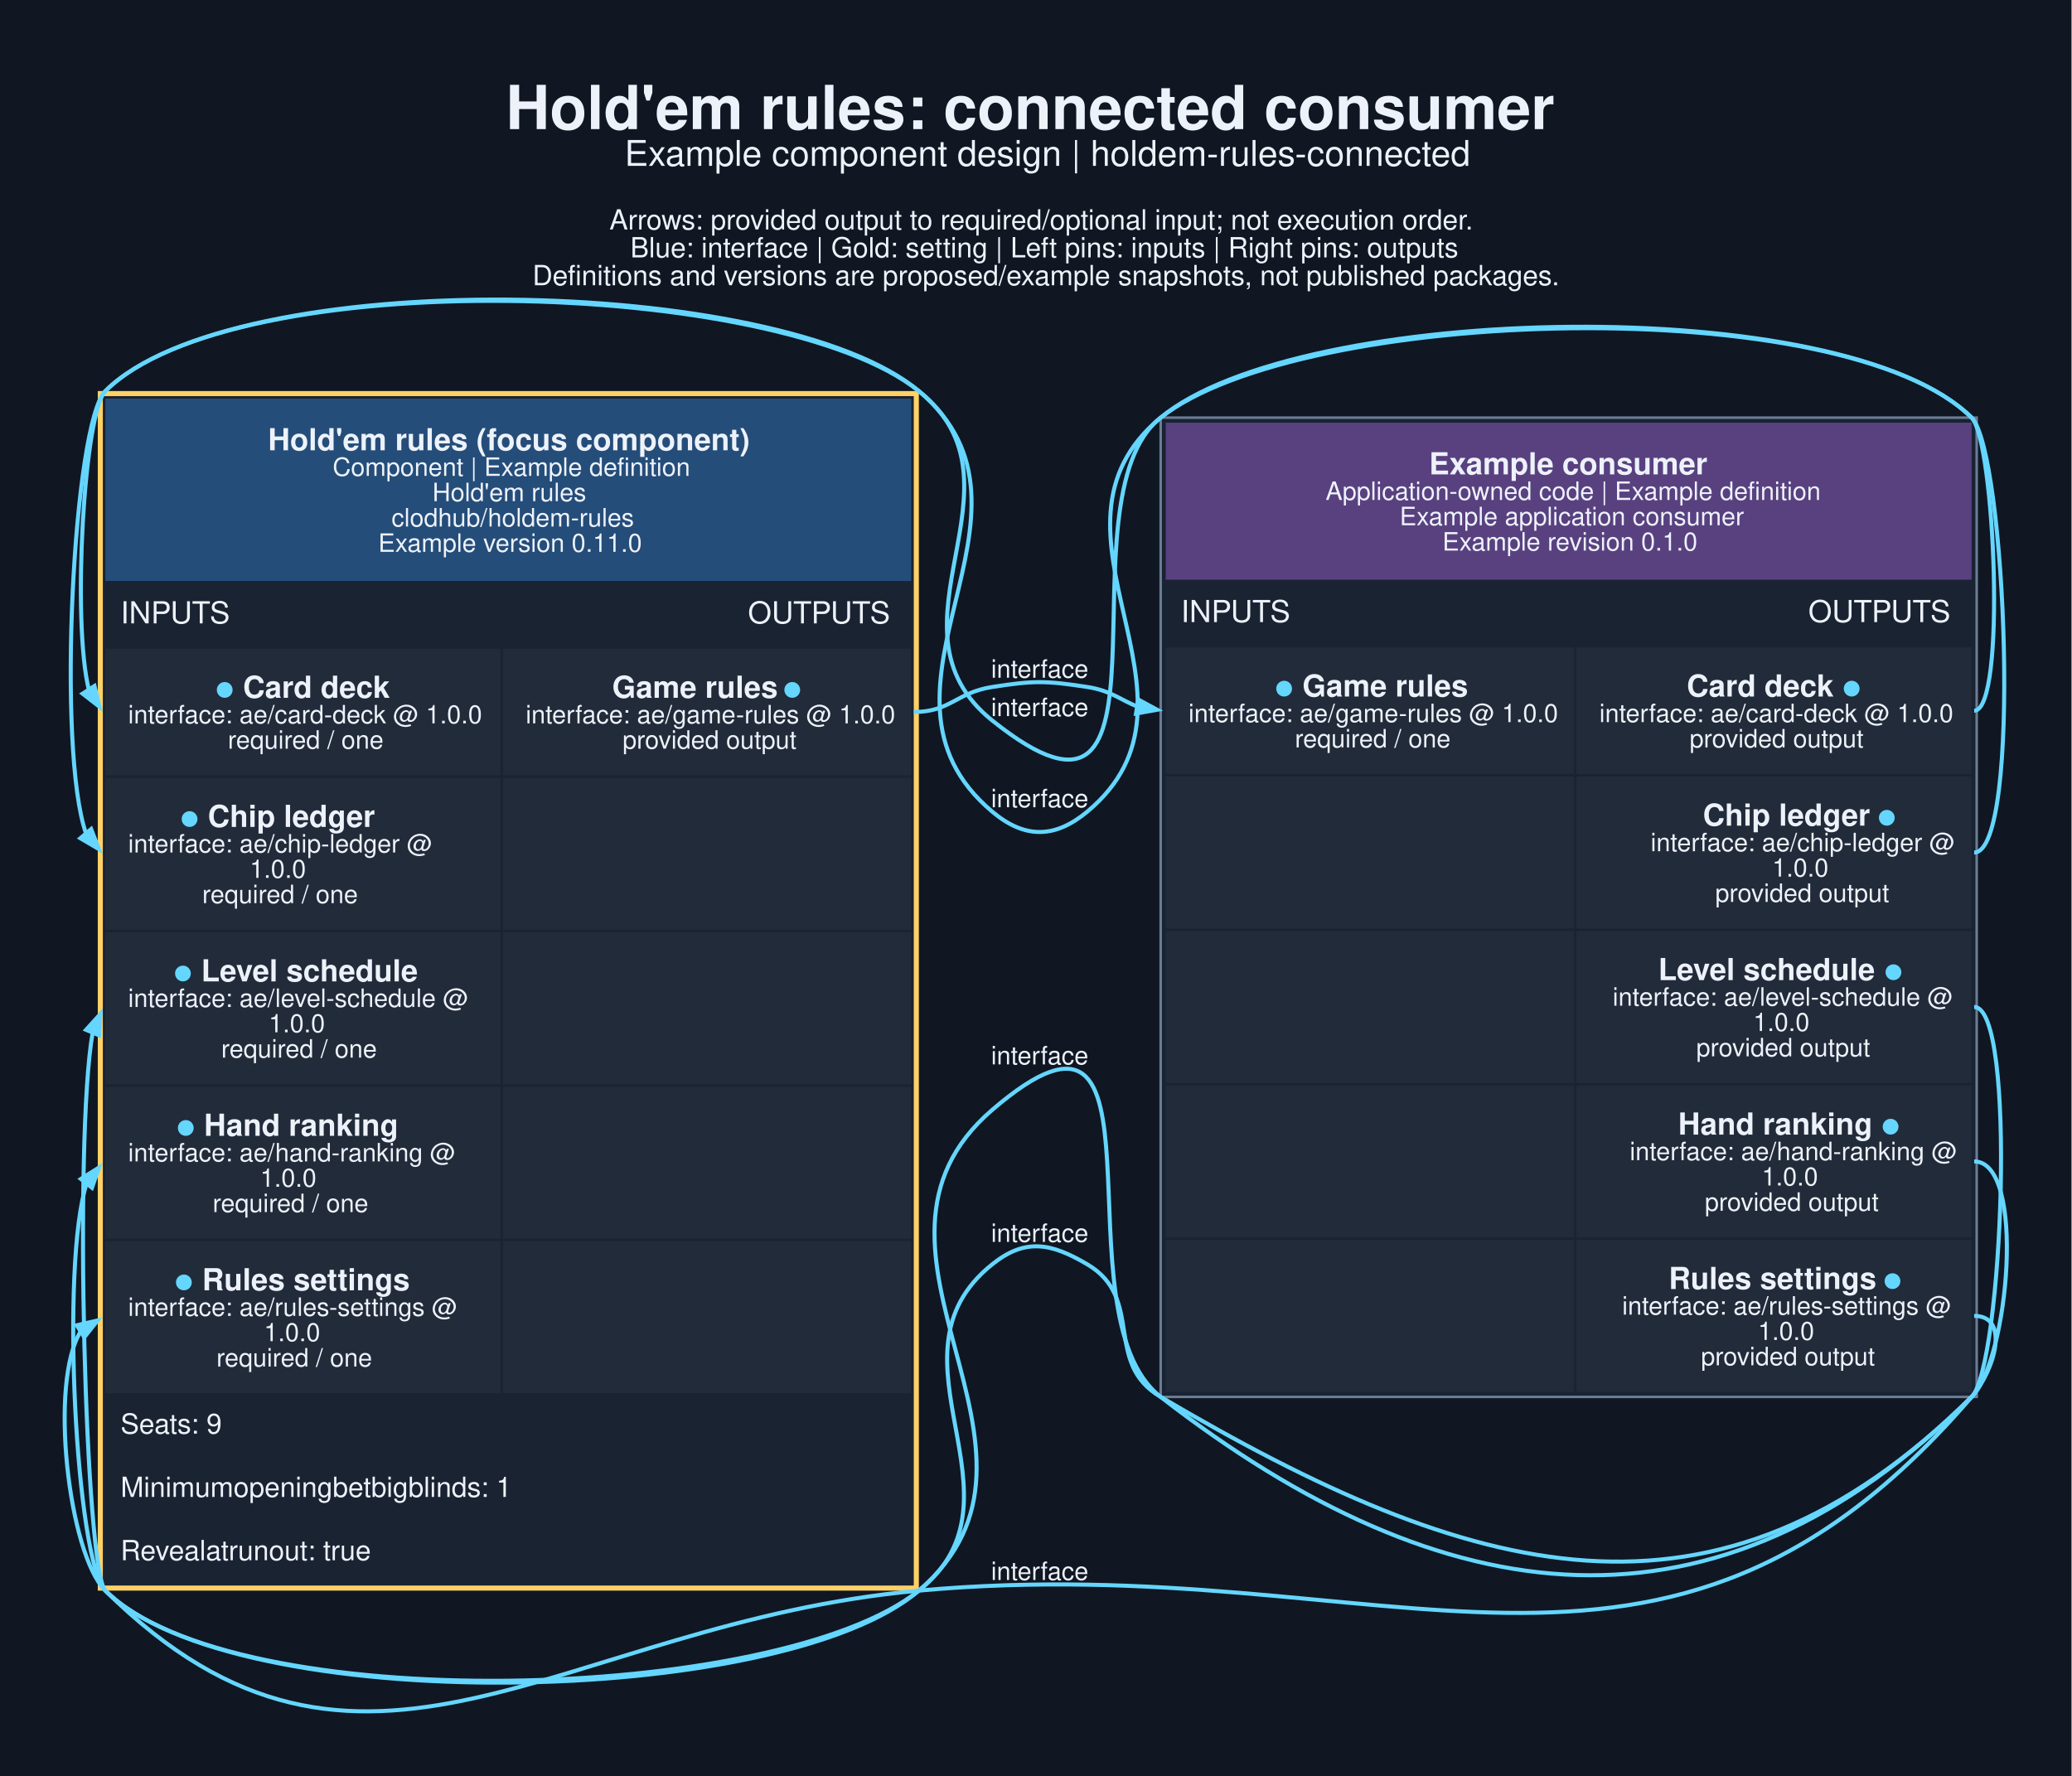
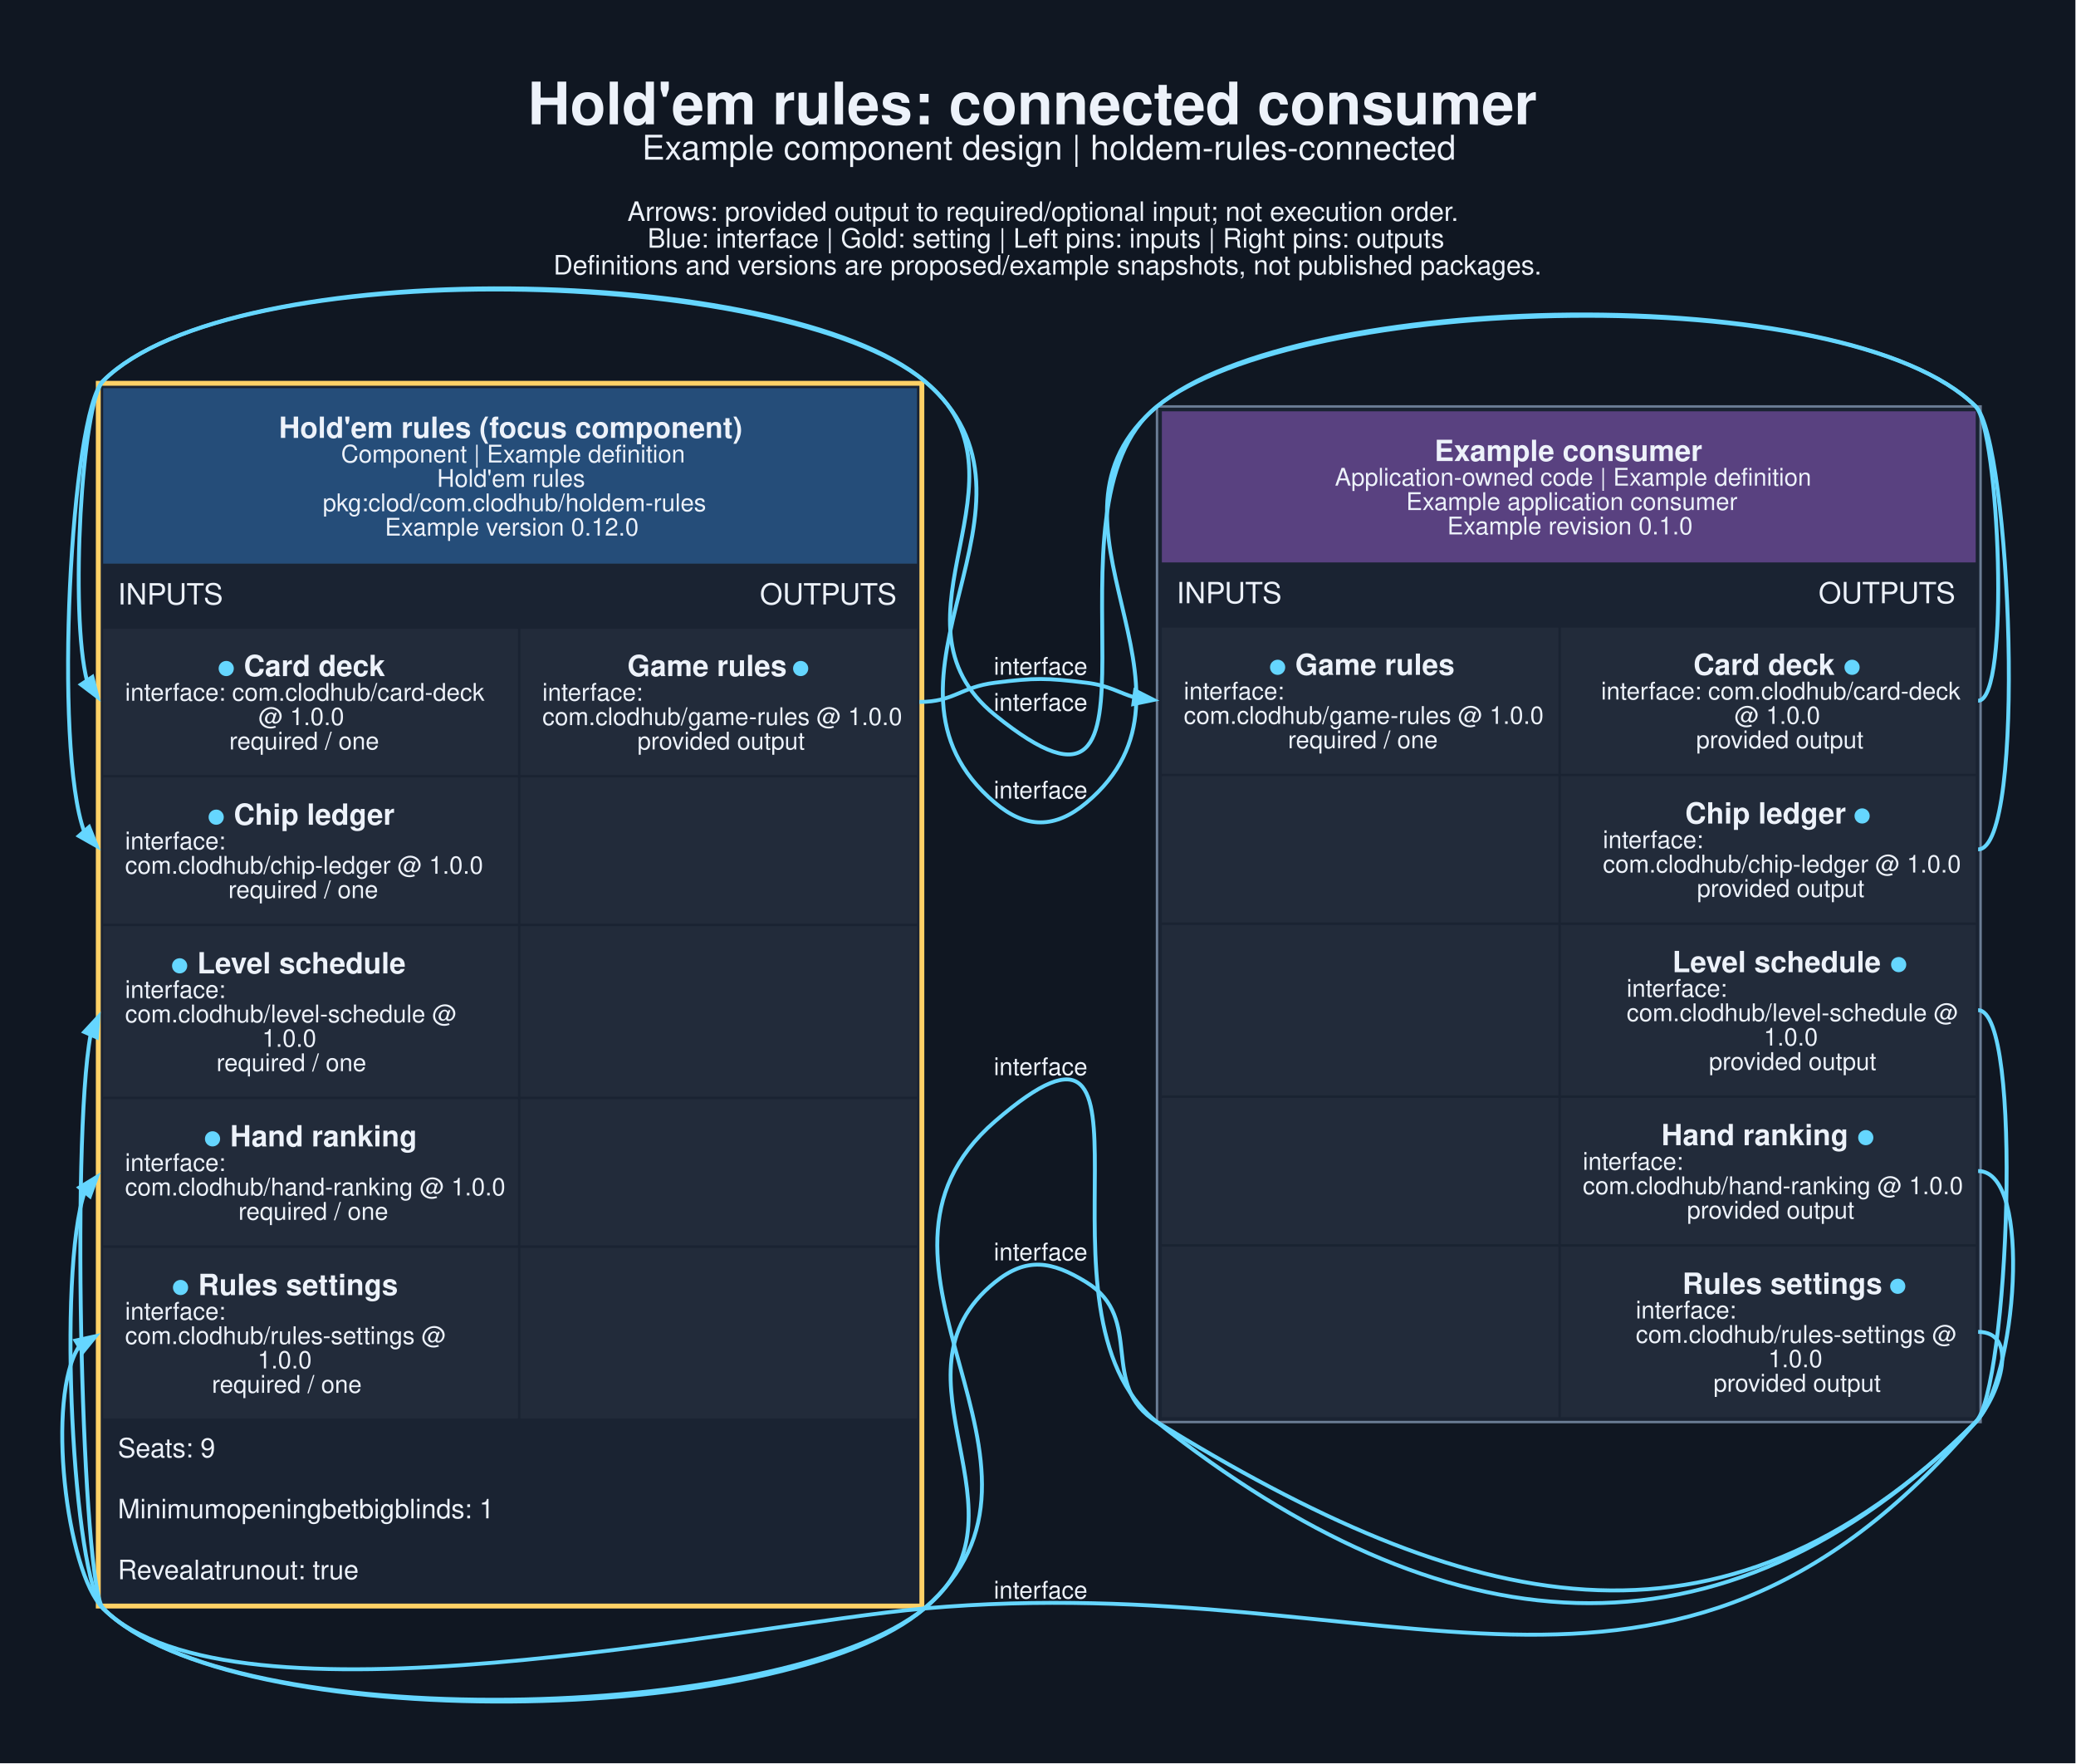
- <svg xmlns="http://www.w3.org/2000/svg" width="1091pt" height="935pt" viewBox="0.00 0.00 1091.00 935.00">
-   <g id="graph0" class="graph" transform="scale(1.33333 1.33333) rotate(0) translate(25.2 676.22)">
-     <polygon fill="#101722" stroke="none" points="-25.2,25.2 -25.2,-676.22 792.87,-676.22 792.87,25.2 -25.2,25.2" />
-     <text xml:space="preserve" text-anchor="start" x="174.58" y="-625.22" font-family="Helvetica,sans-Serif" font-weight="bold" font-size="24.00" fill="#edf2fa">Hold'em rules: connected consumer</text>
-     <text xml:space="preserve" text-anchor="start" x="221.46" y="-610.72" font-family="Helvetica,sans-Serif" font-size="14.00" fill="#edf2fa">Example component design | holdem-rules-connected</text>
-     <text xml:space="preserve" text-anchor="start" x="215.46" y="-585.57" font-family="Helvetica,sans-Serif" font-size="11.00" fill="#edf2fa">Arrows: provided output to required/optional input; not execution order.</text>
-     <text xml:space="preserve" text-anchor="start" x="223.71" y="-574.57" font-family="Helvetica,sans-Serif" font-size="11.00" fill="#edf2fa">Blue: interface | Gold: setting | Left pins: inputs | Right pins: outputs</text>
-     <text xml:space="preserve" text-anchor="start" x="185.08" y="-563.57" font-family="Helvetica,sans-Serif" font-size="11.00" fill="#edf2fa">Definitions and versions are proposed/example snapshots, not published packages.</text>
+ <svg xmlns="http://www.w3.org/2000/svg" width="1136pt" height="965pt" viewBox="0.00 0.00 1136.00 965.00">
+   <g id="graph0" class="graph" transform="scale(1.33333 1.33333) rotate(0) translate(25.2 698.35)">
+     <polygon fill="#101722" stroke="none" points="-25.2,25.2 -25.2,-698.35 826.56,-698.35 826.56,25.2 -25.2,25.2" />
+     <text xml:space="preserve" text-anchor="start" x="191.43" y="-647.35" font-family="Helvetica,sans-Serif" font-weight="bold" font-size="24.00" fill="#edf2fa">Hold'em rules: connected consumer</text>
+     <text xml:space="preserve" text-anchor="start" x="238.3" y="-632.85" font-family="Helvetica,sans-Serif" font-size="14.00" fill="#edf2fa">Example component design | holdem-rules-connected</text>
+     <text xml:space="preserve" text-anchor="start" x="232.3" y="-607.7" font-family="Helvetica,sans-Serif" font-size="11.00" fill="#edf2fa">Arrows: provided output to required/optional input; not execution order.</text>
+     <text xml:space="preserve" text-anchor="start" x="240.55" y="-596.7" font-family="Helvetica,sans-Serif" font-size="11.00" fill="#edf2fa">Blue: interface | Gold: setting | Left pins: inputs | Right pins: outputs</text>
+     <text xml:space="preserve" text-anchor="start" x="201.93" y="-585.7" font-family="Helvetica,sans-Serif" font-size="11.00" fill="#edf2fa">Definitions and versions are proposed/example snapshots, not published packages.</text>
    <g id="node1" class="node">
-       <polygon fill="#1a2332" stroke="none" points="13.41,-48.03 13.41,-521.78 337.66,-521.78 337.66,-48.03 13.41,-48.03" />
-       <polygon fill="#254d79" stroke="none" points="16.41,-446.78 16.41,-518.78 334.66,-518.78 334.66,-446.78 16.41,-446.78" />
-       <text xml:space="preserve" text-anchor="start" x="80.66" y="-498.38" font-family="Helvetica,sans-Serif" font-weight="bold" font-size="12.00" fill="#edf2fa">Hold'em rules (focus component)</text>
-       <text xml:space="preserve" text-anchor="start" x="106.16" y="-488.28" font-family="Helvetica,sans-Serif" font-size="10.00" fill="#edf2fa">Component | Example definition</text>
-       <text xml:space="preserve" text-anchor="start" x="145.53" y="-478.28" font-family="Helvetica,sans-Serif" font-size="10.00" fill="#edf2fa">Hold'em rules</text>
-       <text xml:space="preserve" text-anchor="start" x="129.41" y="-468.28" font-family="Helvetica,sans-Serif" font-size="10.00" fill="#edf2fa">clodhub/holdem-rules</text>
-       <text xml:space="preserve" text-anchor="start" x="124.16" y="-458.28" font-family="Helvetica,sans-Serif" font-size="10.00" fill="#edf2fa">Example version 0.11.0</text>
-       <text xml:space="preserve" text-anchor="start" x="22.41" y="-430.03" font-family="Helvetica,sans-Serif" font-size="12.00" fill="#edf2fa">INPUTS</text>
-       <text xml:space="preserve" text-anchor="start" x="270.16" y="-430.03" font-family="Helvetica,sans-Serif" font-size="12.00" fill="#edf2fa">OUTPUTS</text>
-       <polygon fill="#222b3a" stroke="none" points="16.41,-370.03 16.41,-420.03 172.41,-420.03 172.41,-370.03 16.41,-370.03" />
-       <text xml:space="preserve" text-anchor="start" x="59.91" y="-400.63" font-family="Helvetica,sans-Serif" font-weight="bold" font-size="12.00" fill="#65d6ff">●</text>
-       <text xml:space="preserve" text-anchor="start" x="67.41" y="-400.63" font-family="Helvetica,sans-Serif" font-weight="bold" font-size="12.00" fill="#edf2fa"> Card deck</text>
-       <text xml:space="preserve" text-anchor="start" x="25.41" y="-390.53" font-family="Helvetica,sans-Serif" font-size="10.00" fill="#edf2fa">interface: ae/card-deck @ 1.0.0</text>
-       <text xml:space="preserve" text-anchor="start" x="64.78" y="-380.53" font-family="Helvetica,sans-Serif" font-size="10.00" fill="#edf2fa">required / one</text>
-       <polygon fill="#222b3a" stroke="none" points="173.41,-370.03 173.41,-420.03 334.66,-420.03 334.66,-370.03 173.41,-370.03" />
-       <text xml:space="preserve" text-anchor="start" x="216.53" y="-400.63" font-family="Helvetica,sans-Serif" font-weight="bold" font-size="12.00" fill="#edf2fa">Game rules </text>
-       <text xml:space="preserve" text-anchor="start" x="284.03" y="-400.63" font-family="Helvetica,sans-Serif" font-weight="bold" font-size="12.00" fill="#65d6ff">●</text>
-       <text xml:space="preserve" text-anchor="start" x="182.41" y="-390.53" font-family="Helvetica,sans-Serif" font-size="10.00" fill="#edf2fa">interface: ae/game-rules @ 1.0.0</text>
-       <text xml:space="preserve" text-anchor="start" x="220.66" y="-380.53" font-family="Helvetica,sans-Serif" font-size="10.00" fill="#edf2fa">provided output</text>
-       <polygon fill="#222b3a" stroke="none" points="16.41,-309.03 16.41,-369.03 172.41,-369.03 172.41,-309.03 16.41,-309.03" />
-       <text xml:space="preserve" text-anchor="start" x="46.03" y="-349.63" font-family="Helvetica,sans-Serif" font-weight="bold" font-size="12.00" fill="#65d6ff">●</text>
-       <text xml:space="preserve" text-anchor="start" x="53.53" y="-349.63" font-family="Helvetica,sans-Serif" font-weight="bold" font-size="12.00" fill="#edf2fa"> Chip ledger</text>
-       <text xml:space="preserve" text-anchor="start" x="25.41" y="-339.53" font-family="Helvetica,sans-Serif" font-size="10.00" fill="#edf2fa">interface: ae/chip-ledger @</text>
-       <text xml:space="preserve" text-anchor="start" x="73.41" y="-329.53" font-family="Helvetica,sans-Serif" font-size="10.00" fill="#edf2fa">1.0.0</text>
-       <text xml:space="preserve" text-anchor="start" x="54.66" y="-319.53" font-family="Helvetica,sans-Serif" font-size="10.00" fill="#edf2fa">required / one</text>
-       <polygon fill="#222b3a" stroke="none" points="173.41,-309.03 173.41,-369.03 334.66,-369.03 334.66,-309.03 173.41,-309.03" />
-       <polygon fill="#222b3a" stroke="none" points="16.41,-248.03 16.41,-308.03 172.41,-308.03 172.41,-248.03 16.41,-248.03" />
-       <text xml:space="preserve" text-anchor="start" x="43.41" y="-288.63" font-family="Helvetica,sans-Serif" font-weight="bold" font-size="12.00" fill="#65d6ff">●</text>
-       <text xml:space="preserve" text-anchor="start" x="50.91" y="-288.63" font-family="Helvetica,sans-Serif" font-weight="bold" font-size="12.00" fill="#edf2fa"> Level schedule</text>
-       <text xml:space="preserve" text-anchor="start" x="25.41" y="-278.53" font-family="Helvetica,sans-Serif" font-size="10.00" fill="#edf2fa">interface: ae/level-schedule @</text>
-       <text xml:space="preserve" text-anchor="start" x="80.91" y="-268.53" font-family="Helvetica,sans-Serif" font-size="10.00" fill="#edf2fa">1.0.0</text>
-       <text xml:space="preserve" text-anchor="start" x="62.16" y="-258.53" font-family="Helvetica,sans-Serif" font-size="10.00" fill="#edf2fa">required / one</text>
-       <polygon fill="#222b3a" stroke="none" points="173.41,-248.03 173.41,-308.03 334.66,-308.03 334.66,-248.03 173.41,-248.03" />
-       <polygon fill="#222b3a" stroke="none" points="16.41,-187.03 16.41,-247.03 172.41,-247.03 172.41,-187.03 16.41,-187.03" />
-       <text xml:space="preserve" text-anchor="start" x="44.53" y="-227.63" font-family="Helvetica,sans-Serif" font-weight="bold" font-size="12.00" fill="#65d6ff">●</text>
-       <text xml:space="preserve" text-anchor="start" x="52.03" y="-227.63" font-family="Helvetica,sans-Serif" font-weight="bold" font-size="12.00" fill="#edf2fa"> Hand ranking</text>
-       <text xml:space="preserve" text-anchor="start" x="25.41" y="-217.53" font-family="Helvetica,sans-Serif" font-size="10.00" fill="#edf2fa">interface: ae/hand-ranking @</text>
-       <text xml:space="preserve" text-anchor="start" x="77.53" y="-207.53" font-family="Helvetica,sans-Serif" font-size="10.00" fill="#edf2fa">1.0.0</text>
-       <text xml:space="preserve" text-anchor="start" x="58.78" y="-197.53" font-family="Helvetica,sans-Serif" font-size="10.00" fill="#edf2fa">required / one</text>
-       <polygon fill="#222b3a" stroke="none" points="173.41,-187.03 173.41,-247.03 334.66,-247.03 334.66,-187.03 173.41,-187.03" />
-       <polygon fill="#222b3a" stroke="none" points="16.41,-126.03 16.41,-186.03 172.41,-186.03 172.41,-126.03 16.41,-126.03" />
-       <text xml:space="preserve" text-anchor="start" x="43.78" y="-166.63" font-family="Helvetica,sans-Serif" font-weight="bold" font-size="12.00" fill="#65d6ff">●</text>
-       <text xml:space="preserve" text-anchor="start" x="51.28" y="-166.63" font-family="Helvetica,sans-Serif" font-weight="bold" font-size="12.00" fill="#edf2fa"> Rules settings</text>
-       <text xml:space="preserve" text-anchor="start" x="25.41" y="-156.53" font-family="Helvetica,sans-Serif" font-size="10.00" fill="#edf2fa">interface: ae/rules-settings @</text>
-       <text xml:space="preserve" text-anchor="start" x="79.03" y="-146.53" font-family="Helvetica,sans-Serif" font-size="10.00" fill="#edf2fa">1.0.0</text>
-       <text xml:space="preserve" text-anchor="start" x="60.28" y="-136.53" font-family="Helvetica,sans-Serif" font-size="10.00" fill="#edf2fa">required / one</text>
-       <polygon fill="#222b3a" stroke="none" points="173.41,-126.03 173.41,-186.03 334.66,-186.03 334.66,-126.03 173.41,-126.03" />
-       <text xml:space="preserve" text-anchor="start" x="22.41" y="-110.03" font-family="Helvetica,sans-Serif" font-size="11.00" fill="#edf2fa">Seats: 9</text>
-       <text xml:space="preserve" text-anchor="start" x="22.41" y="-85.03" font-family="Helvetica,sans-Serif" font-size="11.00" fill="#edf2fa">Minimumopeningbetbigblinds: 1</text>
-       <text xml:space="preserve" text-anchor="start" x="22.41" y="-60.03" font-family="Helvetica,sans-Serif" font-size="11.00" fill="#edf2fa">Revealatrunout: true</text>
-       <polygon fill="none" stroke="#ffd166" stroke-width="2" points="14.41,-49.03 14.41,-520.78 336.66,-520.78 336.66,-49.03 14.41,-49.03" />
+       <polygon fill="#1a2332" stroke="none" points="14.14,-38.31 14.14,-542.06 354.14,-542.06 354.14,-38.31 14.14,-38.31" />
+       <polygon fill="#254d79" stroke="none" points="17.14,-467.06 17.14,-539.06 351.14,-539.06 351.14,-467.06 17.14,-467.06" />
+       <text xml:space="preserve" text-anchor="start" x="89.26" y="-518.66" font-family="Helvetica,sans-Serif" font-weight="bold" font-size="12.00" fill="#edf2fa">Hold'em rules (focus component)</text>
+       <text xml:space="preserve" text-anchor="start" x="114.76" y="-508.56" font-family="Helvetica,sans-Serif" font-size="10.00" fill="#edf2fa">Component | Example definition</text>
+       <text xml:space="preserve" text-anchor="start" x="154.14" y="-498.56" font-family="Helvetica,sans-Serif" font-size="10.00" fill="#edf2fa">Hold'em rules</text>
+       <text xml:space="preserve" text-anchor="start" x="107.26" y="-488.56" font-family="Helvetica,sans-Serif" font-size="10.00" fill="#edf2fa">pkg:clod/com.clodhub/holdem-rules</text>
+       <text xml:space="preserve" text-anchor="start" x="132.76" y="-478.56" font-family="Helvetica,sans-Serif" font-size="10.00" fill="#edf2fa">Example version 0.12.0</text>
+       <text xml:space="preserve" text-anchor="start" x="23.14" y="-450.31" font-family="Helvetica,sans-Serif" font-size="12.00" fill="#edf2fa">INPUTS</text>
+       <text xml:space="preserve" text-anchor="start" x="286.64" y="-450.31" font-family="Helvetica,sans-Serif" font-size="12.00" fill="#edf2fa">OUTPUTS</text>
+       <polygon fill="#222b3a" stroke="none" points="17.14,-380.31 17.14,-440.31 187.39,-440.31 187.39,-380.31 17.14,-380.31" />
+       <text xml:space="preserve" text-anchor="start" x="64.01" y="-420.91" font-family="Helvetica,sans-Serif" font-weight="bold" font-size="12.00" fill="#65d6ff">●</text>
+       <text xml:space="preserve" text-anchor="start" x="71.51" y="-420.91" font-family="Helvetica,sans-Serif" font-weight="bold" font-size="12.00" fill="#edf2fa"> Card deck</text>
+       <text xml:space="preserve" text-anchor="start" x="26.14" y="-410.81" font-family="Helvetica,sans-Serif" font-size="10.00" fill="#edf2fa">interface: com.clodhub/card-deck</text>
+       <text xml:space="preserve" text-anchor="start" x="80.89" y="-400.81" font-family="Helvetica,sans-Serif" font-size="10.00" fill="#edf2fa">@ 1.0.0</text>
+       <text xml:space="preserve" text-anchor="start" x="68.89" y="-390.81" font-family="Helvetica,sans-Serif" font-size="10.00" fill="#edf2fa">required / one</text>
+       <polygon fill="#222b3a" stroke="none" points="188.39,-380.31 188.39,-440.31 351.14,-440.31 351.14,-380.31 188.39,-380.31" />
+       <text xml:space="preserve" text-anchor="start" x="232.26" y="-420.91" font-family="Helvetica,sans-Serif" font-weight="bold" font-size="12.00" fill="#edf2fa">Game rules </text>
+       <text xml:space="preserve" text-anchor="start" x="299.76" y="-420.91" font-family="Helvetica,sans-Serif" font-weight="bold" font-size="12.00" fill="#65d6ff">●</text>
+       <text xml:space="preserve" text-anchor="start" x="197.39" y="-410.81" font-family="Helvetica,sans-Serif" font-size="10.00" fill="#edf2fa">interface:</text>
+       <text xml:space="preserve" text-anchor="start" x="197.39" y="-400.81" font-family="Helvetica,sans-Serif" font-size="10.00" fill="#edf2fa">com.clodhub/game-rules @ 1.0.0</text>
+       <text xml:space="preserve" text-anchor="start" x="236.39" y="-390.81" font-family="Helvetica,sans-Serif" font-size="10.00" fill="#edf2fa">provided output</text>
+       <polygon fill="#222b3a" stroke="none" points="17.14,-319.31 17.14,-379.31 187.39,-379.31 187.39,-319.31 17.14,-319.31" />
+       <text xml:space="preserve" text-anchor="start" x="59.89" y="-359.91" font-family="Helvetica,sans-Serif" font-weight="bold" font-size="12.00" fill="#65d6ff">●</text>
+       <text xml:space="preserve" text-anchor="start" x="67.39" y="-359.91" font-family="Helvetica,sans-Serif" font-weight="bold" font-size="12.00" fill="#edf2fa"> Chip ledger</text>
+       <text xml:space="preserve" text-anchor="start" x="26.14" y="-349.81" font-family="Helvetica,sans-Serif" font-size="10.00" fill="#edf2fa">interface:</text>
+       <text xml:space="preserve" text-anchor="start" x="26.14" y="-339.81" font-family="Helvetica,sans-Serif" font-size="10.00" fill="#edf2fa">com.clodhub/chip-ledger @ 1.0.0</text>
+       <text xml:space="preserve" text-anchor="start" x="68.51" y="-329.81" font-family="Helvetica,sans-Serif" font-size="10.00" fill="#edf2fa">required / one</text>
+       <polygon fill="#222b3a" stroke="none" points="188.39,-319.31 188.39,-379.31 351.14,-379.31 351.14,-319.31 188.39,-319.31" />
+       <polygon fill="#222b3a" stroke="none" points="17.14,-248.31 17.14,-318.31 187.39,-318.31 187.39,-248.31 17.14,-248.31" />
+       <text xml:space="preserve" text-anchor="start" x="44.89" y="-298.91" font-family="Helvetica,sans-Serif" font-weight="bold" font-size="12.00" fill="#65d6ff">●</text>
+       <text xml:space="preserve" text-anchor="start" x="52.39" y="-298.91" font-family="Helvetica,sans-Serif" font-weight="bold" font-size="12.00" fill="#edf2fa"> Level schedule</text>
+       <text xml:space="preserve" text-anchor="start" x="26.14" y="-288.81" font-family="Helvetica,sans-Serif" font-size="10.00" fill="#edf2fa">interface:</text>
+       <text xml:space="preserve" text-anchor="start" x="26.14" y="-278.81" font-family="Helvetica,sans-Serif" font-size="10.00" fill="#edf2fa">com.clodhub/level-schedule @</text>
+       <text xml:space="preserve" text-anchor="start" x="82.39" y="-268.81" font-family="Helvetica,sans-Serif" font-size="10.00" fill="#edf2fa">1.0.0</text>
+       <text xml:space="preserve" text-anchor="start" x="63.64" y="-258.81" font-family="Helvetica,sans-Serif" font-size="10.00" fill="#edf2fa">required / one</text>
+       <polygon fill="#222b3a" stroke="none" points="188.39,-248.31 188.39,-318.31 351.14,-318.31 351.14,-248.31 188.39,-248.31" />
+       <polygon fill="#222b3a" stroke="none" points="17.14,-187.31 17.14,-247.31 187.39,-247.31 187.39,-187.31 17.14,-187.31" />
+       <text xml:space="preserve" text-anchor="start" x="58.39" y="-227.91" font-family="Helvetica,sans-Serif" font-weight="bold" font-size="12.00" fill="#65d6ff">●</text>
+       <text xml:space="preserve" text-anchor="start" x="65.89" y="-227.91" font-family="Helvetica,sans-Serif" font-weight="bold" font-size="12.00" fill="#edf2fa"> Hand ranking</text>
+       <text xml:space="preserve" text-anchor="start" x="26.14" y="-217.81" font-family="Helvetica,sans-Serif" font-size="10.00" fill="#edf2fa">interface:</text>
+       <text xml:space="preserve" text-anchor="start" x="26.14" y="-207.81" font-family="Helvetica,sans-Serif" font-size="10.00" fill="#edf2fa">com.clodhub/hand-ranking @ 1.0.0</text>
+       <text xml:space="preserve" text-anchor="start" x="72.64" y="-197.81" font-family="Helvetica,sans-Serif" font-size="10.00" fill="#edf2fa">required / one</text>
+       <polygon fill="#222b3a" stroke="none" points="188.39,-187.31 188.39,-247.31 351.14,-247.31 351.14,-187.31 188.39,-187.31" />
+       <polygon fill="#222b3a" stroke="none" points="17.14,-116.31 17.14,-186.31 187.39,-186.31 187.39,-116.31 17.14,-116.31" />
+       <text xml:space="preserve" text-anchor="start" x="45.26" y="-166.91" font-family="Helvetica,sans-Serif" font-weight="bold" font-size="12.00" fill="#65d6ff">●</text>
+       <text xml:space="preserve" text-anchor="start" x="52.76" y="-166.91" font-family="Helvetica,sans-Serif" font-weight="bold" font-size="12.00" fill="#edf2fa"> Rules settings</text>
+       <text xml:space="preserve" text-anchor="start" x="26.14" y="-156.81" font-family="Helvetica,sans-Serif" font-size="10.00" fill="#edf2fa">interface:</text>
+       <text xml:space="preserve" text-anchor="start" x="26.14" y="-146.81" font-family="Helvetica,sans-Serif" font-size="10.00" fill="#edf2fa">com.clodhub/rules-settings @</text>
+       <text xml:space="preserve" text-anchor="start" x="80.51" y="-136.81" font-family="Helvetica,sans-Serif" font-size="10.00" fill="#edf2fa">1.0.0</text>
+       <text xml:space="preserve" text-anchor="start" x="61.76" y="-126.81" font-family="Helvetica,sans-Serif" font-size="10.00" fill="#edf2fa">required / one</text>
+       <polygon fill="#222b3a" stroke="none" points="188.39,-116.31 188.39,-186.31 351.14,-186.31 351.14,-116.31 188.39,-116.31" />
+       <text xml:space="preserve" text-anchor="start" x="23.14" y="-100.31" font-family="Helvetica,sans-Serif" font-size="11.00" fill="#edf2fa">Seats: 9</text>
+       <text xml:space="preserve" text-anchor="start" x="23.14" y="-75.31" font-family="Helvetica,sans-Serif" font-size="11.00" fill="#edf2fa">Minimumopeningbetbigblinds: 1</text>
+       <text xml:space="preserve" text-anchor="start" x="23.14" y="-50.31" font-family="Helvetica,sans-Serif" font-size="11.00" fill="#edf2fa">Revealatrunout: true</text>
+       <polygon fill="none" stroke="#ffd166" stroke-width="2" points="15.14,-39.31 15.14,-541.06 353.14,-541.06 353.14,-39.31 15.14,-39.31" />
    </g>
    <g id="node2" class="node">
-       <polygon fill="#1a2332" stroke="none" points="433.16,-124.53 433.16,-511.28 755.41,-511.28 755.41,-124.53 433.16,-124.53" />
-       <polygon fill="#594180" stroke="none" points="435.16,-447.28 435.16,-509.28 753.41,-509.28 753.41,-447.28 435.16,-447.28" />
-       <text xml:space="preserve" text-anchor="start" x="539.16" y="-488.88" font-family="Helvetica,sans-Serif" font-weight="bold" font-size="12.00" fill="#edf2fa">Example consumer</text>
-       <text xml:space="preserve" text-anchor="start" x="498.28" y="-478.78" font-family="Helvetica,sans-Serif" font-size="10.00" fill="#edf2fa">Application-owned code | Example definition</text>
-       <text xml:space="preserve" text-anchor="start" x="527.53" y="-468.78" font-family="Helvetica,sans-Serif" font-size="10.00" fill="#edf2fa">Example application consumer</text>
-       <text xml:space="preserve" text-anchor="start" x="544.41" y="-458.78" font-family="Helvetica,sans-Serif" font-size="10.00" fill="#edf2fa">Example revision 0.1.0</text>
-       <text xml:space="preserve" text-anchor="start" x="441.16" y="-430.53" font-family="Helvetica,sans-Serif" font-size="12.00" fill="#edf2fa">INPUTS</text>
-       <text xml:space="preserve" text-anchor="start" x="688.91" y="-430.53" font-family="Helvetica,sans-Serif" font-size="12.00" fill="#edf2fa">OUTPUTS</text>
-       <polygon fill="#222b3a" stroke="none" points="435.16,-370.53 435.16,-420.53 596.41,-420.53 596.41,-370.53 435.16,-370.53" />
-       <text xml:space="preserve" text-anchor="start" x="478.28" y="-401.13" font-family="Helvetica,sans-Serif" font-weight="bold" font-size="12.00" fill="#65d6ff">●</text>
-       <text xml:space="preserve" text-anchor="start" x="485.78" y="-401.13" font-family="Helvetica,sans-Serif" font-weight="bold" font-size="12.00" fill="#edf2fa"> Game rules</text>
-       <text xml:space="preserve" text-anchor="start" x="444.16" y="-391.03" font-family="Helvetica,sans-Serif" font-size="10.00" fill="#edf2fa">interface: ae/game-rules @ 1.0.0</text>
-       <text xml:space="preserve" text-anchor="start" x="486.16" y="-381.03" font-family="Helvetica,sans-Serif" font-size="10.00" fill="#edf2fa">required / one</text>
-       <polygon fill="#222b3a" stroke="none" points="597.41,-370.53 597.41,-420.53 753.41,-420.53 753.41,-370.53 597.41,-370.53" />
-       <text xml:space="preserve" text-anchor="start" x="640.91" y="-401.13" font-family="Helvetica,sans-Serif" font-weight="bold" font-size="12.00" fill="#edf2fa">Card deck </text>
-       <text xml:space="preserve" text-anchor="start" x="702.41" y="-401.13" font-family="Helvetica,sans-Serif" font-weight="bold" font-size="12.00" fill="#65d6ff">●</text>
-       <text xml:space="preserve" text-anchor="start" x="606.41" y="-391.03" font-family="Helvetica,sans-Serif" font-size="10.00" fill="#edf2fa">interface: ae/card-deck @ 1.0.0</text>
-       <text xml:space="preserve" text-anchor="start" x="642.03" y="-381.03" font-family="Helvetica,sans-Serif" font-size="10.00" fill="#edf2fa">provided output</text>
-       <polygon fill="#222b3a" stroke="none" points="435.16,-309.53 435.16,-369.53 596.41,-369.53 596.41,-309.53 435.16,-309.53" />
-       <polygon fill="#222b3a" stroke="none" points="597.41,-309.53 597.41,-369.53 753.41,-369.53 753.41,-309.53 597.41,-309.53" />
-       <text xml:space="preserve" text-anchor="start" x="647.28" y="-350.13" font-family="Helvetica,sans-Serif" font-weight="bold" font-size="12.00" fill="#edf2fa">Chip ledger </text>
-       <text xml:space="preserve" text-anchor="start" x="716.28" y="-350.13" font-family="Helvetica,sans-Serif" font-weight="bold" font-size="12.00" fill="#65d6ff">●</text>
-       <text xml:space="preserve" text-anchor="start" x="626.66" y="-340.03" font-family="Helvetica,sans-Serif" font-size="10.00" fill="#edf2fa">interface: ae/chip-ledger @</text>
-       <text xml:space="preserve" text-anchor="start" x="674.66" y="-330.03" font-family="Helvetica,sans-Serif" font-size="10.00" fill="#edf2fa">1.0.0</text>
-       <text xml:space="preserve" text-anchor="start" x="652.16" y="-320.03" font-family="Helvetica,sans-Serif" font-size="10.00" fill="#edf2fa">provided output</text>
-       <polygon fill="#222b3a" stroke="none" points="435.16,-248.53 435.16,-308.53 596.41,-308.53 596.41,-248.53 435.16,-248.53" />
-       <polygon fill="#222b3a" stroke="none" points="597.41,-248.53 597.41,-308.53 753.41,-308.53 753.41,-248.53 597.41,-248.53" />
-       <text xml:space="preserve" text-anchor="start" x="629.66" y="-289.13" font-family="Helvetica,sans-Serif" font-weight="bold" font-size="12.00" fill="#edf2fa">Level schedule </text>
-       <text xml:space="preserve" text-anchor="start" x="718.91" y="-289.13" font-family="Helvetica,sans-Serif" font-weight="bold" font-size="12.00" fill="#65d6ff">●</text>
-       <text xml:space="preserve" text-anchor="start" x="611.66" y="-279.03" font-family="Helvetica,sans-Serif" font-size="10.00" fill="#edf2fa">interface: ae/level-schedule @</text>
-       <text xml:space="preserve" text-anchor="start" x="667.16" y="-269.03" font-family="Helvetica,sans-Serif" font-size="10.00" fill="#edf2fa">1.0.0</text>
-       <text xml:space="preserve" text-anchor="start" x="644.66" y="-259.03" font-family="Helvetica,sans-Serif" font-size="10.00" fill="#edf2fa">provided output</text>
-       <polygon fill="#222b3a" stroke="none" points="435.16,-187.53 435.16,-247.53 596.41,-247.53 596.41,-187.53 435.16,-187.53" />
-       <polygon fill="#222b3a" stroke="none" points="597.41,-187.53 597.41,-247.53 753.41,-247.53 753.41,-187.53 597.41,-187.53" />
-       <text xml:space="preserve" text-anchor="start" x="637.53" y="-228.13" font-family="Helvetica,sans-Serif" font-weight="bold" font-size="12.00" fill="#edf2fa">Hand ranking </text>
-       <text xml:space="preserve" text-anchor="start" x="717.78" y="-228.13" font-family="Helvetica,sans-Serif" font-weight="bold" font-size="12.00" fill="#65d6ff">●</text>
-       <text xml:space="preserve" text-anchor="start" x="618.41" y="-218.03" font-family="Helvetica,sans-Serif" font-size="10.00" fill="#edf2fa">interface: ae/hand-ranking @</text>
-       <text xml:space="preserve" text-anchor="start" x="670.53" y="-208.03" font-family="Helvetica,sans-Serif" font-size="10.00" fill="#edf2fa">1.0.0</text>
-       <text xml:space="preserve" text-anchor="start" x="648.03" y="-198.03" font-family="Helvetica,sans-Serif" font-size="10.00" fill="#edf2fa">provided output</text>
-       <polygon fill="#222b3a" stroke="none" points="435.16,-126.53 435.16,-186.53 596.41,-186.53 596.41,-126.53 435.16,-126.53" />
-       <polygon fill="#222b3a" stroke="none" points="597.41,-126.53 597.41,-186.53 753.41,-186.53 753.41,-126.53 597.41,-126.53" />
-       <text xml:space="preserve" text-anchor="start" x="633.78" y="-167.13" font-family="Helvetica,sans-Serif" font-weight="bold" font-size="12.00" fill="#edf2fa">Rules settings </text>
-       <text xml:space="preserve" text-anchor="start" x="718.53" y="-167.13" font-family="Helvetica,sans-Serif" font-weight="bold" font-size="12.00" fill="#65d6ff">●</text>
-       <text xml:space="preserve" text-anchor="start" x="615.41" y="-157.03" font-family="Helvetica,sans-Serif" font-size="10.00" fill="#edf2fa">interface: ae/rules-settings @</text>
-       <text xml:space="preserve" text-anchor="start" x="669.03" y="-147.03" font-family="Helvetica,sans-Serif" font-size="10.00" fill="#edf2fa">1.0.0</text>
-       <text xml:space="preserve" text-anchor="start" x="646.53" y="-137.03" font-family="Helvetica,sans-Serif" font-size="10.00" fill="#edf2fa">provided output</text>
-       <polygon fill="none" stroke="#6b7d95" points="433.16,-124.53 433.16,-511.28 755.41,-511.28 755.41,-124.53 433.16,-124.53" />
+       <polygon fill="#1a2332" stroke="none" points="449.64,-114.81 449.64,-531.56 787.64,-531.56 787.64,-114.81 449.64,-114.81" />
+       <polygon fill="#594180" stroke="none" points="451.64,-467.56 451.64,-529.56 785.64,-529.56 785.64,-467.56 451.64,-467.56" />
+       <text xml:space="preserve" text-anchor="start" x="563.51" y="-509.16" font-family="Helvetica,sans-Serif" font-weight="bold" font-size="12.00" fill="#edf2fa">Example consumer</text>
+       <text xml:space="preserve" text-anchor="start" x="522.64" y="-499.06" font-family="Helvetica,sans-Serif" font-size="10.00" fill="#edf2fa">Application-owned code | Example definition</text>
+       <text xml:space="preserve" text-anchor="start" x="551.89" y="-489.06" font-family="Helvetica,sans-Serif" font-size="10.00" fill="#edf2fa">Example application consumer</text>
+       <text xml:space="preserve" text-anchor="start" x="568.76" y="-479.06" font-family="Helvetica,sans-Serif" font-size="10.00" fill="#edf2fa">Example revision 0.1.0</text>
+       <text xml:space="preserve" text-anchor="start" x="457.64" y="-450.81" font-family="Helvetica,sans-Serif" font-size="12.00" fill="#edf2fa">INPUTS</text>
+       <text xml:space="preserve" text-anchor="start" x="721.14" y="-450.81" font-family="Helvetica,sans-Serif" font-size="12.00" fill="#edf2fa">OUTPUTS</text>
+       <polygon fill="#222b3a" stroke="none" points="451.64,-380.81 451.64,-440.81 614.39,-440.81 614.39,-380.81 451.64,-380.81" />
+       <text xml:space="preserve" text-anchor="start" x="495.51" y="-421.41" font-family="Helvetica,sans-Serif" font-weight="bold" font-size="12.00" fill="#65d6ff">●</text>
+       <text xml:space="preserve" text-anchor="start" x="503.01" y="-421.41" font-family="Helvetica,sans-Serif" font-weight="bold" font-size="12.00" fill="#edf2fa"> Game rules</text>
+       <text xml:space="preserve" text-anchor="start" x="460.64" y="-411.31" font-family="Helvetica,sans-Serif" font-size="10.00" fill="#edf2fa">interface:</text>
+       <text xml:space="preserve" text-anchor="start" x="460.64" y="-401.31" font-family="Helvetica,sans-Serif" font-size="10.00" fill="#edf2fa">com.clodhub/game-rules @ 1.0.0</text>
+       <text xml:space="preserve" text-anchor="start" x="503.39" y="-391.31" font-family="Helvetica,sans-Serif" font-size="10.00" fill="#edf2fa">required / one</text>
+       <polygon fill="#222b3a" stroke="none" points="615.39,-380.81 615.39,-440.81 785.64,-440.81 785.64,-380.81 615.39,-380.81" />
+       <text xml:space="preserve" text-anchor="start" x="669.76" y="-421.41" font-family="Helvetica,sans-Serif" font-weight="bold" font-size="12.00" fill="#edf2fa">Card deck </text>
+       <text xml:space="preserve" text-anchor="start" x="731.26" y="-421.41" font-family="Helvetica,sans-Serif" font-weight="bold" font-size="12.00" fill="#65d6ff">●</text>
+       <text xml:space="preserve" text-anchor="start" x="631.89" y="-411.31" font-family="Helvetica,sans-Serif" font-size="10.00" fill="#edf2fa">interface: com.clodhub/card-deck</text>
+       <text xml:space="preserve" text-anchor="start" x="686.64" y="-401.31" font-family="Helvetica,sans-Serif" font-size="10.00" fill="#edf2fa">@ 1.0.0</text>
+       <text xml:space="preserve" text-anchor="start" x="670.89" y="-391.31" font-family="Helvetica,sans-Serif" font-size="10.00" fill="#edf2fa">provided output</text>
+       <polygon fill="#222b3a" stroke="none" points="451.64,-319.81 451.64,-379.81 614.39,-379.81 614.39,-319.81 451.64,-319.81" />
+       <polygon fill="#222b3a" stroke="none" points="615.39,-319.81 615.39,-379.81 785.64,-379.81 785.64,-319.81 615.39,-319.81" />
+       <text xml:space="preserve" text-anchor="start" x="666.39" y="-360.41" font-family="Helvetica,sans-Serif" font-weight="bold" font-size="12.00" fill="#edf2fa">Chip ledger </text>
+       <text xml:space="preserve" text-anchor="start" x="735.39" y="-360.41" font-family="Helvetica,sans-Serif" font-weight="bold" font-size="12.00" fill="#65d6ff">●</text>
+       <text xml:space="preserve" text-anchor="start" x="632.64" y="-350.31" font-family="Helvetica,sans-Serif" font-size="10.00" fill="#edf2fa">interface:</text>
+       <text xml:space="preserve" text-anchor="start" x="632.64" y="-340.31" font-family="Helvetica,sans-Serif" font-size="10.00" fill="#edf2fa">com.clodhub/chip-ledger @ 1.0.0</text>
+       <text xml:space="preserve" text-anchor="start" x="671.26" y="-330.31" font-family="Helvetica,sans-Serif" font-size="10.00" fill="#edf2fa">provided output</text>
+       <polygon fill="#222b3a" stroke="none" points="451.64,-248.81 451.64,-318.81 614.39,-318.81 614.39,-248.81 451.64,-248.81" />
+       <polygon fill="#222b3a" stroke="none" points="615.39,-248.81 615.39,-318.81 785.64,-318.81 785.64,-248.81 615.39,-248.81" />
+       <text xml:space="preserve" text-anchor="start" x="661.14" y="-299.41" font-family="Helvetica,sans-Serif" font-weight="bold" font-size="12.00" fill="#edf2fa">Level schedule </text>
+       <text xml:space="preserve" text-anchor="start" x="750.39" y="-299.41" font-family="Helvetica,sans-Serif" font-weight="bold" font-size="12.00" fill="#65d6ff">●</text>
+       <text xml:space="preserve" text-anchor="start" x="642.39" y="-289.31" font-family="Helvetica,sans-Serif" font-size="10.00" fill="#edf2fa">interface:</text>
+       <text xml:space="preserve" text-anchor="start" x="642.39" y="-279.31" font-family="Helvetica,sans-Serif" font-size="10.00" fill="#edf2fa">com.clodhub/level-schedule @</text>
+       <text xml:space="preserve" text-anchor="start" x="698.64" y="-269.31" font-family="Helvetica,sans-Serif" font-size="10.00" fill="#edf2fa">1.0.0</text>
+       <text xml:space="preserve" text-anchor="start" x="676.14" y="-259.31" font-family="Helvetica,sans-Serif" font-size="10.00" fill="#edf2fa">provided output</text>
+       <polygon fill="#222b3a" stroke="none" points="451.64,-187.81 451.64,-247.81 614.39,-247.81 614.39,-187.81 451.64,-187.81" />
+       <polygon fill="#222b3a" stroke="none" points="615.39,-187.81 615.39,-247.81 785.64,-247.81 785.64,-187.81 615.39,-187.81" />
+       <text xml:space="preserve" text-anchor="start" x="656.64" y="-228.41" font-family="Helvetica,sans-Serif" font-weight="bold" font-size="12.00" fill="#edf2fa">Hand ranking </text>
+       <text xml:space="preserve" text-anchor="start" x="736.89" y="-228.41" font-family="Helvetica,sans-Serif" font-weight="bold" font-size="12.00" fill="#65d6ff">●</text>
+       <text xml:space="preserve" text-anchor="start" x="624.39" y="-218.31" font-family="Helvetica,sans-Serif" font-size="10.00" fill="#edf2fa">interface:</text>
+       <text xml:space="preserve" text-anchor="start" x="624.39" y="-208.31" font-family="Helvetica,sans-Serif" font-size="10.00" fill="#edf2fa">com.clodhub/hand-ranking @ 1.0.0</text>
+       <text xml:space="preserve" text-anchor="start" x="667.14" y="-198.31" font-family="Helvetica,sans-Serif" font-size="10.00" fill="#edf2fa">provided output</text>
+       <polygon fill="#222b3a" stroke="none" points="451.64,-116.81 451.64,-186.81 614.39,-186.81 614.39,-116.81 451.64,-116.81" />
+       <polygon fill="#222b3a" stroke="none" points="615.39,-116.81 615.39,-186.81 785.64,-186.81 785.64,-116.81 615.39,-116.81" />
+       <text xml:space="preserve" text-anchor="start" x="665.26" y="-167.41" font-family="Helvetica,sans-Serif" font-weight="bold" font-size="12.00" fill="#edf2fa">Rules settings </text>
+       <text xml:space="preserve" text-anchor="start" x="750.01" y="-167.41" font-family="Helvetica,sans-Serif" font-weight="bold" font-size="12.00" fill="#65d6ff">●</text>
+       <text xml:space="preserve" text-anchor="start" x="646.14" y="-157.31" font-family="Helvetica,sans-Serif" font-size="10.00" fill="#edf2fa">interface:</text>
+       <text xml:space="preserve" text-anchor="start" x="646.14" y="-147.31" font-family="Helvetica,sans-Serif" font-size="10.00" fill="#edf2fa">com.clodhub/rules-settings @</text>
+       <text xml:space="preserve" text-anchor="start" x="700.51" y="-137.31" font-family="Helvetica,sans-Serif" font-size="10.00" fill="#edf2fa">1.0.0</text>
+       <text xml:space="preserve" text-anchor="start" x="678.01" y="-127.31" font-family="Helvetica,sans-Serif" font-size="10.00" fill="#edf2fa">provided output</text>
+       <polygon fill="none" stroke="#6b7d95" points="449.64,-114.81 449.64,-531.56 787.64,-531.56 787.64,-114.81 449.64,-114.81" />
    </g>
    <g id="edge1" class="edge">
-       <path fill="none" stroke="#65d6ff" stroke-width="1.6" d="M335.66,-395.03C350.12,-395.03 352.37,-402.68 366.66,-404.91 383.13,-407.47 387.68,-407.42 404.16,-404.91 413.87,-403.42 417.85,-399.39 424.21,-397.13" />
-       <polygon fill="#65d6ff" stroke="#65d6ff" stroke-width="1.6" points="424.31,-399.95 431.77,-395.91 423.43,-394.42 424.31,-399.95" />
-       <text xml:space="preserve" text-anchor="middle" x="385.41" y="-408.56" font-family="Helvetica,sans-Serif" font-size="10.00" fill="#edf2fa">interface</text>
+       <path fill="none" stroke="#65d6ff" stroke-width="1.6" d="M352.14,-410.31C366.35,-410.31 369.03,-416.43 383.14,-418.19 399.68,-420.26 404.09,-420.19 420.64,-418.19 430.01,-417.05 434.18,-413.99 440.34,-412.19" />
+       <polygon fill="#65d6ff" stroke="#65d6ff" stroke-width="1.6" points="440.68,-414.97 448.24,-411.14 439.94,-409.42 440.68,-414.97" />
+       <text xml:space="preserve" text-anchor="middle" x="401.89" y="-421.47" font-family="Helvetica,sans-Serif" font-size="10.00" fill="#edf2fa">interface</text>
    </g>
    <g id="edge2" class="edge">
-       <path fill="none" stroke="#65d6ff" stroke-width="1.6" d="M754.41,-395.53C767.27,-395.53 762.54,-502.23 753.41,-511.28 702.87,-561.39 489.1,-555.28 433.16,-511.28 391.8,-478.75 445.79,-328.22 366.66,-391.66 320.43,-428.72 383.89,-484.72 337.66,-521.78 281.96,-566.43 67.09,-572.06 16.41,-521.78 8.05,-513.49 3.13,-430.49 9.96,-403.48" />
-       <polygon fill="#65d6ff" stroke="#65d6ff" stroke-width="1.6" points="12.11,-405.31 14.1,-397.07 7.41,-402.27 12.11,-405.31" />
-       <text xml:space="preserve" text-anchor="middle" x="385.41" y="-393.41" font-family="Helvetica,sans-Serif" font-size="10.00" fill="#edf2fa">interface</text>
+       <path fill="none" stroke="#65d6ff" stroke-width="1.6" d="M786.64,-410.81C800.06,-410.81 795.16,-522.12 785.64,-531.56 732.62,-584.14 508.03,-578.1 449.64,-531.56 397.95,-490.37 463.72,-339.62 383.14,-404.94 334.75,-444.17 402.53,-502.84 354.14,-542.06 295.96,-589.22 70.29,-594.82 17.14,-542.06 8.41,-533.4 3.31,-446.36 10.57,-418.7" />
+       <polygon fill="#65d6ff" stroke="#65d6ff" stroke-width="1.6" points="12.71,-420.55 14.8,-412.33 8.04,-417.45 12.71,-420.55" />
+       <text xml:space="preserve" text-anchor="middle" x="401.89" y="-406.69" font-family="Helvetica,sans-Serif" font-size="10.00" fill="#edf2fa">interface</text>
    </g>
    <g id="edge3" class="edge">
-       <path fill="none" stroke="#65d6ff" stroke-width="1.6" d="M754.41,-339.53C773.49,-339.53 766.94,-497.83 753.41,-511.28 702.94,-561.46 487.9,-556.76 433.16,-511.28 379.04,-466.32 458.27,-400.62 404.16,-355.66 391.34,-345 379.42,-344.93 366.66,-355.66 309.29,-403.88 395.03,-473.55 337.66,-521.78 283.01,-567.72 67.03,-572.12 16.41,-521.78 3.87,-509.31 -2.99,-379.89 8.87,-346.74" />
-       <polygon fill="#65d6ff" stroke="#65d6ff" stroke-width="1.6" points="10.8,-348.79 13.84,-340.88 6.53,-345.17 10.8,-348.79" />
-       <text xml:space="preserve" text-anchor="middle" x="385.41" y="-357.41" font-family="Helvetica,sans-Serif" font-size="10.00" fill="#edf2fa">interface</text>
+       <path fill="none" stroke="#65d6ff" stroke-width="1.6" d="M786.64,-349.81C806.83,-349.81 799.96,-517.32 785.64,-531.56 732.7,-584.22 506.88,-579.5 449.64,-531.56 393.35,-484.43 476.93,-416.08 420.64,-368.94 407.86,-358.24 395.86,-358.17 383.14,-368.94 323.59,-419.34 413.69,-491.66 354.14,-542.06 296.98,-590.45 70.23,-594.88 17.14,-542.06 3.85,-528.85 -3.35,-391.19 9.41,-356.98" />
+       <polygon fill="#65d6ff" stroke="#65d6ff" stroke-width="1.6" points="11.37,-358.99 14.54,-351.13 7.16,-355.3 11.37,-358.99" />
+       <text xml:space="preserve" text-anchor="middle" x="401.89" y="-370.69" font-family="Helvetica,sans-Serif" font-size="10.00" fill="#edf2fa">interface</text>
    </g>
    <g id="edge4" class="edge">
-       <path fill="none" stroke="#65d6ff" stroke-width="1.6" d="M754.41,-278.53C771.52,-278.53 765.55,-136.59 753.41,-124.53 652.44,-24.21 545.58,-37.24 433.16,-124.53 390.75,-157.45 441.37,-302.07 366.66,-237.91 301.9,-182.29 402.42,-103.65 337.66,-48.03 283.5,-1.52 67,2.34 16.41,-48.03 8.49,-55.92 3.88,-226.1 11.41,-268.52" />
-       <polygon fill="#65d6ff" stroke="#65d6ff" stroke-width="1.6" points="8.79,-269.51 14.47,-275.8 13.95,-267.34 8.79,-269.51" />
-       <text xml:space="preserve" text-anchor="middle" x="385.41" y="-255.86" font-family="Helvetica,sans-Serif" font-size="10.00" fill="#edf2fa">interface</text>
+       <path fill="none" stroke="#65d6ff" stroke-width="1.6" d="M786.64,-283.81C805.42,-283.81 798.96,-128.05 785.64,-114.81 679.73,-9.53 566.69,-22.08 449.64,-114.81 393.24,-159.5 460.21,-304.88 383.14,-238.19 315.26,-179.45 422.01,-97.05 354.14,-38.31 297.51,10.69 70.2,14.53 17.14,-38.31 8.66,-46.76 3.8,-229.62 11.99,-273.78" />
+       <polygon fill="#65d6ff" stroke="#65d6ff" stroke-width="1.6" points="9.41,-274.88 15.17,-281.09 14.54,-272.64 9.41,-274.88" />
+       <text xml:space="preserve" text-anchor="middle" x="401.89" y="-257.16" font-family="Helvetica,sans-Serif" font-size="10.00" fill="#edf2fa">interface</text>
    </g>
    <g id="edge5" class="edge">
-       <path fill="none" stroke="#65d6ff" stroke-width="1.6" d="M754.41,-217.53C775.08,-217.53 768.1,-139.07 753.41,-124.53 652.22,-24.43 555.78,-52.26 433.16,-124.53 410.24,-138.04 427.08,-163.4 404.16,-176.91 389.8,-185.37 379.67,-187.32 366.66,-176.91 320.81,-140.23 383.5,-84.71 337.66,-48.03 281.91,-3.44 67.04,2.3 16.41,-48.03 4.91,-59.46 -1.47,-177.1 9.08,-209.06" />
-       <polygon fill="#65d6ff" stroke="#65d6ff" stroke-width="1.6" points="6.73,-210.61 13.9,-215.13 11.12,-207.13 6.73,-210.61" />
-       <text xml:space="preserve" text-anchor="middle" x="385.41" y="-185.75" font-family="Helvetica,sans-Serif" font-size="10.00" fill="#edf2fa">interface</text>
+       <path fill="none" stroke="#65d6ff" stroke-width="1.6" d="M786.64,-217.81C809.53,-217.81 801.9,-130.92 785.64,-114.81 679.53,-9.73 576.84,-36.58 449.64,-114.81 425.3,-129.78 444.98,-157.22 420.64,-172.19 406.44,-180.92 396.11,-182.65 383.14,-172.19 335.75,-133.97 401.52,-76.54 354.14,-38.31 295.85,8.7 70.24,14.49 17.14,-38.31 4.91,-50.48 -1.82,-176.16 9.58,-209.32" />
+       <polygon fill="#65d6ff" stroke="#65d6ff" stroke-width="1.6" points="7.36,-211.04 14.6,-215.44 11.69,-207.48 7.36,-211.04" />
+       <text xml:space="preserve" text-anchor="middle" x="401.89" y="-181.15" font-family="Helvetica,sans-Serif" font-size="10.00" fill="#edf2fa">interface</text>
    </g>
    <g id="edge6" class="edge">
-       <path fill="none" stroke="#65d6ff" stroke-width="1.6" d="M754.41,-156.53C768.64,-156.53 762.68,-135.32 753.41,-124.53 630.94,17.95 524.76,-65.1 337.66,-48.03 195.47,-35.06 117.83,52.46 16.41,-48.03 1.89,-62.42 -6.03,-130.62 6.76,-150.55" />
-       <polygon fill="#65d6ff" stroke="#65d6ff" stroke-width="1.6" points="5.11,-152.82 13.36,-154.73 8.1,-148.09 5.11,-152.82" />
-       <text xml:space="preserve" text-anchor="middle" x="385.41" y="-52.22" font-family="Helvetica,sans-Serif" font-size="10.00" fill="#edf2fa">interface</text>
+       <path fill="none" stroke="#65d6ff" stroke-width="1.6" d="M786.64,-151.81C803.09,-151.81 796.38,-127.28 785.64,-114.81 658.51,32.74 548.16,-55.38 354.14,-38.31 279.54,-31.75 70.33,14.41 17.14,-38.31 1.88,-53.44 -6.38,-125.38 7.27,-145.86" />
+       <polygon fill="#65d6ff" stroke="#65d6ff" stroke-width="1.6" points="5.79,-148.24 14.07,-150.05 8.73,-143.47 5.79,-148.24" />
+       <text xml:space="preserve" text-anchor="middle" x="401.89" y="-42.37" font-family="Helvetica,sans-Serif" font-size="10.00" fill="#edf2fa">interface</text>
    </g>
  </g>
</svg>
